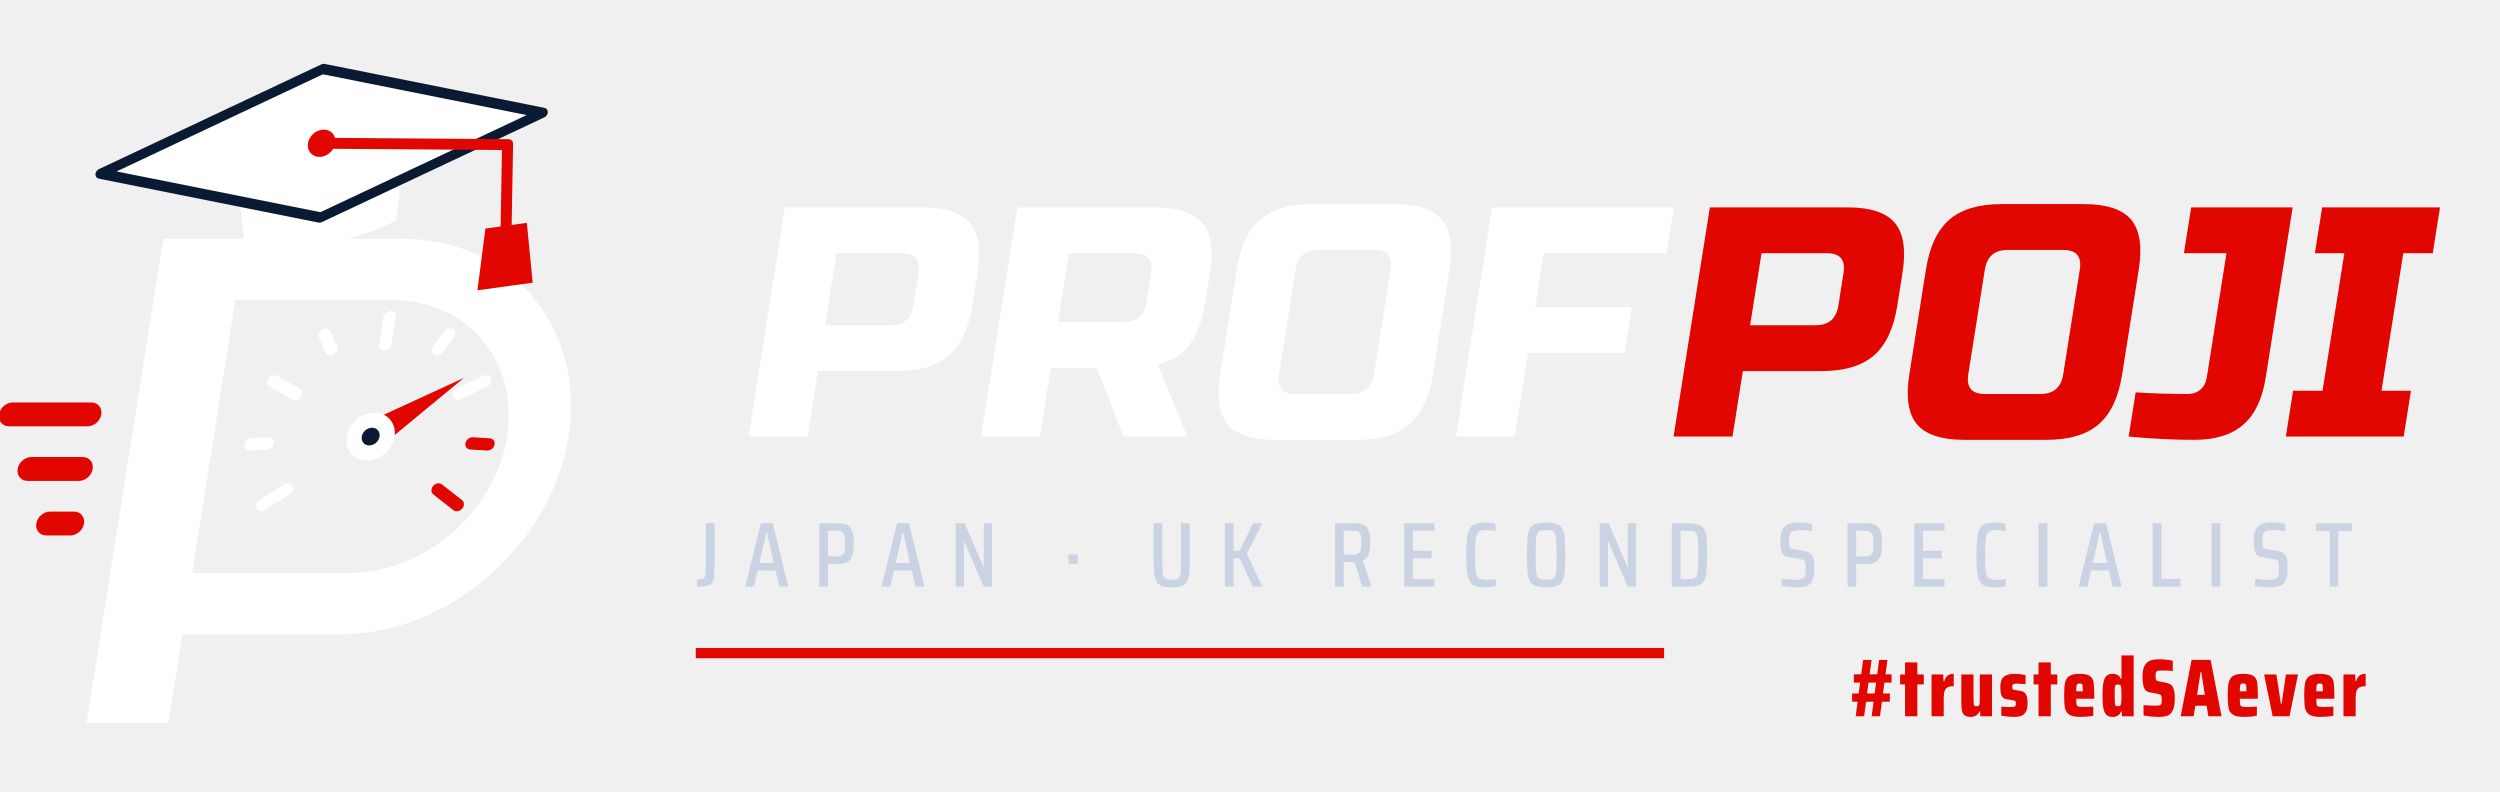
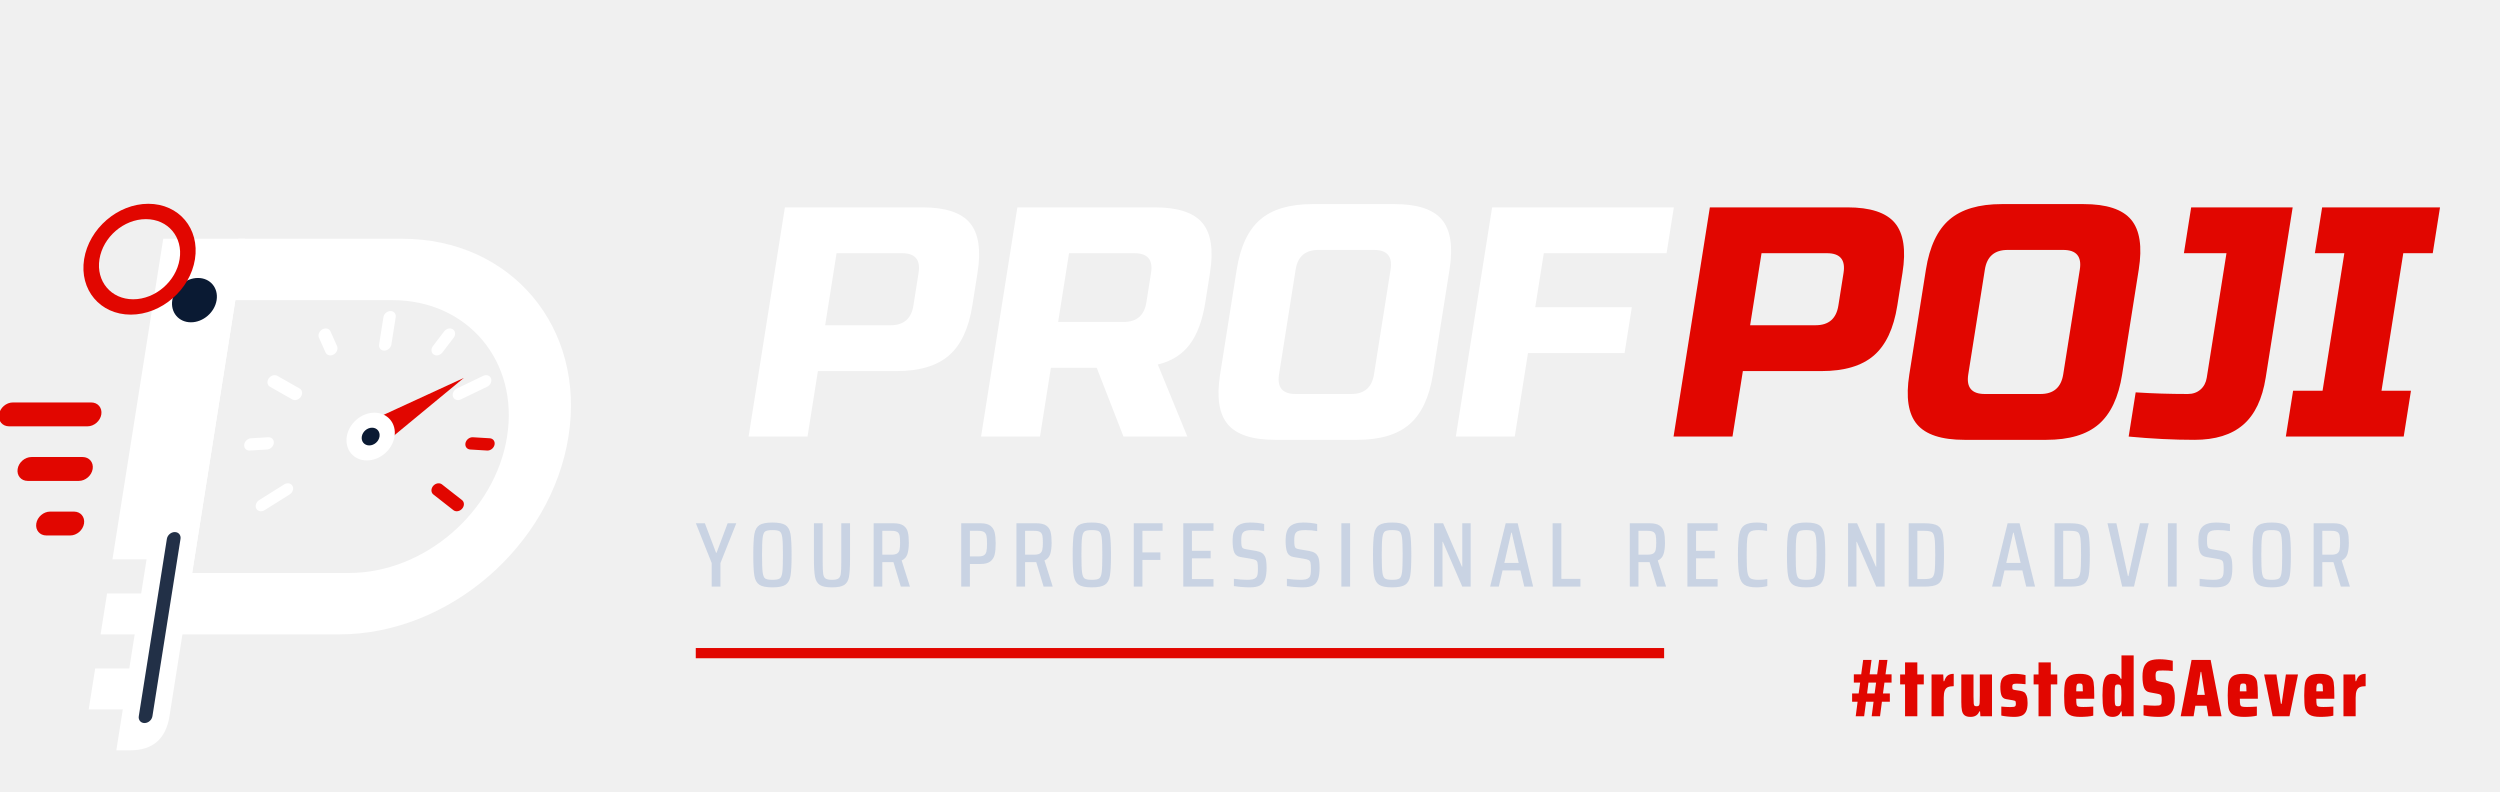
<svg xmlns="http://www.w3.org/2000/svg" viewBox="0 0 733 232" width="733" height="232">
  <g transform="translate(10 6)">
    <g transform="skewX(-9) translate(18 0)">
      <rect x="-10" y="112" width="30" height="7" rx="3.5" fill="#E10600" />
      <rect x="-2" y="128" width="22" height="7" rx="3.5" fill="#E10600" />
      <rect x="6" y="144" width="14" height="7" rx="3.5" fill="#E10600" />
-       <path d="M30,64 H100 A58,58 0 0 1 100,180 H54 V206 H30 Z M54,82 V162 H100 A40,40 0 0 0 100,82 Z" fill="#FFFFFF" fill-rule="evenodd" />
+       <path d="M52,64 H100 A58,58 0 0 1 100,180 H52 Z M54,82 V162 H100 A40,40 0 0 0 100,82 Z" fill="#FFFFFF" fill-rule="evenodd" />
+       <path d="M30,64 H54 V204 Q54,214 44,214 H40 V202 H30 V190 H40 V180 H30 V168 H40 V158 H30 Z" fill="#FFFFFF" />
+       <rect x="45" y="150" width="4" height="56" rx="2" fill="#0A1A33" opacity=".9" />
+       <circle cx="42" cy="82" r="6.5" fill="#0A1A33" />
+       <circle cx="24" cy="70" r="14" fill="none" stroke="#E10600" stroke-width="4.5" />
      <line x1="77.9" y1="137.5" x2="71.3" y2="142.1" stroke="#FFFFFF" stroke-width="3.6" stroke-linecap="round" />
      <line x1="70.1" y1="124.0" x2="65.1" y2="124.3" stroke="#FFFFFF" stroke-width="3.6" stroke-linecap="round" />
      <line x1="76.1" y1="109.5" x2="69.0" y2="105.8" stroke="#FFFFFF" stroke-width="3.6" stroke-linecap="round" />
      <line x1="84.4" y1="96.4" x2="81.8" y2="92.1" stroke="#FFFFFF" stroke-width="3.6" stroke-linecap="round" />
      <line x1="100.0" y1="95.0" x2="100.0" y2="87.0" stroke="#FFFFFF" stroke-width="3.6" stroke-linecap="round" />
      <line x1="115.6" y1="96.4" x2="118.2" y2="92.1" stroke="#FFFFFF" stroke-width="3.6" stroke-linecap="round" />
      <line x1="123.9" y1="109.5" x2="131.0" y2="105.8" stroke="#FFFFFF" stroke-width="3.6" stroke-linecap="round" />
      <line x1="129.9" y1="124.0" x2="134.9" y2="124.3" stroke="#E10600" stroke-width="3.6" stroke-linecap="round" />
      <line x1="122.1" y1="137.5" x2="128.7" y2="142.1" stroke="#E10600" stroke-width="3.6" stroke-linecap="round" />
      <path d="M102.6,125.7 L124.6,104.8 L97.4,118.3 Z" fill="#E10600" />
      <circle cx="100" cy="122" r="7" fill="#FFFFFF" />
      <circle cx="100" cy="122" r="2.6" fill="#0A1A33" />
-       <g transform="rotate(-8 72 36)">
-         <path d="M48,44 L96,44 L94,62 Q72,70 50,62 Z" fill="#FFFFFF" />
-         <path d="M8,36 L72,14 L136,36 L72,58 Z" fill="#FFFFFF" stroke="#0A1A33" stroke-width="3" stroke-linejoin="round" />
-         <circle cx="72" cy="36" r="4" fill="#E10600" />
-         <path d="M72,36 L126,44 L126,70" fill="none" stroke="#E10600" stroke-width="3.2" stroke-linecap="round" stroke-linejoin="round" />
-         <path d="M120,68 L132,68 L134,86 L118,86 Z" fill="#E10600" />
-       </g>
    </g>
  </g>
  <g transform="skewX(-9) translate(34 0)">
    <path d="M205.76 60.8H246.08Q256.16 60.8 260.72 65.36Q265.28 69.92 265.28 80.0V89.6Q265.28 99.68 260.72 104.24Q256.16 108.8 246.08 108.8H223.04V128.0H205.76ZM248.0 80.0Q248.0 74.24 242.24 74.24H223.04V95.36H242.24Q248.0 95.36 248.0 89.6ZM273.92 60.8H314.24Q324.32 60.8 328.88 65.36Q333.44 69.92 333.44 80.0V88.64Q333.44 96.608 330.8 101.024Q328.16 105.44 322.4 106.88L334.4 128.0H315.68L304.64 107.84H291.2V128.0H273.92ZM316.16 80.0Q316.16 74.24 310.4 74.24H291.2V94.4H310.4Q316.16 94.4 316.16 88.64ZM386.24 79.04Q386.24 73.28 380.48 73.28H364.16Q358.4 73.28 358.4 79.04V109.76Q358.4 115.52 364.16 115.52H380.48Q386.24 115.52 386.24 109.76ZM403.52 109.76Q403.52 119.84 398.96 124.4Q394.4 128.96 384.32 128.96H360.32Q350.24 128.96 345.68 124.4Q341.12 119.84 341.12 109.76V79.04Q341.12 68.96 345.68 64.4Q350.24 59.84 360.32 59.84H384.32Q394.4 59.84 398.96 64.4Q403.52 68.96 403.52 79.04ZM430.4 128.0H413.12V60.8H466.4V74.24H430.4V90.08H458.72V103.52H430.4Z" fill="#FFFFFF" />
    <path d="M476.96 60.8H517.28Q527.36 60.8 531.92 65.36Q536.48 69.92 536.48 80.0V89.6Q536.48 99.68 531.92 104.24Q527.36 108.8 517.28 108.8H494.24V128.0H476.96ZM519.2 80.0Q519.2 74.24 513.44 74.24H494.24V95.36H513.44Q519.2 95.36 519.2 89.6ZM588.32 79.04Q588.32 73.28 582.56 73.28H566.24Q560.48 73.28 560.48 79.04V109.76Q560.48 115.52 566.24 115.52H582.56Q588.32 115.52 588.32 109.76ZM605.6 109.76Q605.6 119.84 601.04 124.4Q596.48 128.96 586.4 128.96H562.4Q552.32 128.96 547.76 124.4Q543.2 119.84 543.2 109.76V79.04Q543.2 68.96 547.76 64.4Q552.32 59.84 562.4 59.84H586.4Q596.48 59.84 601.04 64.4Q605.6 68.96 605.6 79.04ZM610.4 128.0V115.04Q617.888 115.52 625.76 115.52Q627.968 115.52 629.264 114.224Q630.56 112.928 630.56 110.72V74.24H618.08V60.8H647.84V110.72Q647.84 120.128 643.424 124.544Q639.008 128.96 629.84 128.96Q620.672 128.96 610.4 128.0ZM691.04 128.0H656.48V114.56H665.12V74.24H656.48V60.8H691.04V74.24H682.4V114.56H691.04Z" fill="#E10600" />
  </g>
-   <path d="M206.943 165.547V153.424H209.508V164.737Q209.508 168.463 209.238 169.813Q208.968 171.163 207.996 171.568Q207.024 171.973 204.378 172.0V169.894Q205.755 169.867 206.227 169.637Q206.7 169.408 206.822 168.625Q206.943 167.842 206.943 165.547ZM228.525 172.0 227.391 167.248H222.153L221.046 172.0H218.508L223.071 153.424H226.581L231.117 172.0ZM224.853 156.178H224.691L222.666 165.061H226.878ZM240.225 153.424H245.922Q247.812 153.424 248.771 154.153Q249.729 154.882 250.026 156.124Q250.323 157.366 250.323 159.391Q250.323 161.362 250.026 162.604Q249.729 163.846 248.771 164.602Q247.812 165.358 245.895 165.358H242.763V172.0H240.225ZM245.247 163.144Q246.381 163.144 246.921 162.779Q247.461 162.415 247.623 161.659Q247.785 160.903 247.785 159.391Q247.785 157.852 247.623 157.109Q247.461 156.367 246.935 156.002Q246.408 155.638 245.247 155.638H242.763V163.144ZM268.476 172.0 267.342 167.248H262.104L260.997 172.0H258.459L263.022 153.424H266.532L271.068 172.0ZM264.804 156.178H264.642L262.617 165.061H266.829ZM288.438 172.0 282.741 158.851H282.633V172.0H280.176V153.424H282.822L288.33 166.141H288.438V153.424H290.895V172.0ZM313.296 165.304V162.55H315.996V165.304ZM348.819 153.424V163.873Q348.819 167.518 348.509 169.165Q348.198 170.812 347.105 171.514Q346.011 172.216 343.527 172.216Q341.07 172.216 339.977 171.514Q338.883 170.812 338.559 169.151Q338.235 167.491 338.235 163.873V153.424H340.8V164.872Q340.8 167.275 340.949 168.261Q341.097 169.246 341.651 169.624Q342.204 170.002 343.527 170.002Q344.85 170.002 345.404 169.624Q345.957 169.246 346.106 168.261Q346.254 167.275 346.254 164.872V153.424ZM367.35 172.0 363.462 163.684H361.68V172.0H359.142V153.424H361.68V161.47H363.462L367.404 153.424H370.077L365.568 162.388L370.131 172.0ZM399.39 172.0 397.23 164.818H397.068H393.963V172.0H391.425V153.424H397.284Q399.201 153.424 400.173 154.113Q401.145 154.801 401.442 155.989Q401.739 157.177 401.739 159.121Q401.739 161.146 401.321 162.456Q400.902 163.765 399.633 164.332L402.063 172.0ZM399.174 159.121Q399.174 157.717 399.026 157.015Q398.877 156.313 398.351 155.976Q397.824 155.638 396.663 155.638H393.963V162.631H396.636Q397.77 162.631 398.31 162.28Q398.85 161.929 399.012 161.214Q399.174 160.498 399.174 159.121ZM411.711 172.0V153.424H420.567V155.638H414.249V161.497H419.73V163.711H414.249V169.786H420.567V172.0ZM435.453 172.216Q432.969 172.216 431.835 171.46Q430.701 170.704 430.31 168.774Q429.918 166.843 429.918 162.712Q429.918 158.608 430.31 156.678Q430.701 154.747 431.849 153.978Q432.996 153.208 435.453 153.208Q436.263 153.208 437.114 153.316Q437.964 153.424 438.477 153.613V155.665Q437.046 155.422 435.966 155.422Q434.238 155.422 433.563 155.881Q432.888 156.34 432.686 157.744Q432.483 159.148 432.483 162.712Q432.483 166.276 432.686 167.68Q432.888 169.084 433.563 169.543Q434.238 170.002 435.966 170.002Q437.478 170.002 438.531 169.759V171.838Q437.964 172.0 437.087 172.108Q436.209 172.216 435.453 172.216ZM447.694 162.712Q447.694 158.419 448.018 156.57Q448.342 154.72 449.489 153.964Q450.637 153.208 453.31 153.208Q455.983 153.208 457.13 153.964Q458.278 154.72 458.602 156.57Q458.926 158.419 458.926 162.712Q458.926 167.005 458.602 168.855Q458.278 170.704 457.13 171.46Q455.983 172.216 453.31 172.216Q450.637 172.216 449.489 171.46Q448.342 170.704 448.018 168.855Q447.694 167.005 447.694 162.712ZM456.388 162.712Q456.388 159.013 456.199 157.596Q456.01 156.178 455.429 155.8Q454.849 155.422 453.31 155.422Q451.771 155.422 451.204 155.8Q450.637 156.178 450.448 157.582Q450.259 158.986 450.259 162.712Q450.259 166.438 450.448 167.842Q450.637 169.246 451.204 169.624Q451.771 170.002 453.31 170.002Q454.849 170.002 455.429 169.624Q456.01 169.246 456.199 167.829Q456.388 166.411 456.388 162.712ZM477.268 172.0 471.571 158.851H471.463V172.0H469.006V153.424H471.652L477.16 166.141H477.268V153.424H479.725V172.0ZM490.183 153.424H494.773Q497.527 153.424 498.701 154.153Q499.876 154.882 500.2 156.678Q500.524 158.473 500.524 162.712Q500.524 166.951 500.2 168.746Q499.876 170.542 498.701 171.271Q497.527 172.0 494.773 172.0H490.183ZM494.719 169.786Q496.339 169.786 496.946 169.421Q497.554 169.057 497.756 167.694Q497.959 166.33 497.959 162.712Q497.959 159.121 497.756 157.744Q497.554 156.367 496.946 156.002Q496.339 155.638 494.719 155.638H492.721V169.786ZM522.385 171.838V169.705Q524.707 170.002 526.3 170.002Q527.326 170.002 527.933 169.853Q528.541 169.705 528.892 169.354Q529.216 169.03 529.324 168.436Q529.432 167.842 529.432 166.87Q529.432 165.547 529.31 164.993Q529.189 164.44 528.77 164.21Q528.352 163.981 527.326 163.819L524.41 163.333Q522.952 163.09 522.479 161.942Q522.007 160.795 522.007 158.473Q522.007 155.557 523.262 154.382Q524.518 153.208 527.137 153.208Q528.271 153.208 529.418 153.329Q530.566 153.451 531.268 153.64V155.719Q529.54 155.422 527.758 155.422Q526.651 155.422 526.03 155.584Q525.409 155.746 525.085 156.097Q524.761 156.448 524.653 156.988Q524.545 157.528 524.545 158.419Q524.545 159.553 524.653 160.053Q524.761 160.552 525.071 160.755Q525.382 160.957 526.111 161.065L528.865 161.524Q529.945 161.713 530.606 162.132Q531.268 162.55 531.646 163.522Q531.97 164.44 531.97 166.573Q531.97 168.76 531.47 169.988Q530.971 171.217 529.918 171.716Q528.865 172.216 527.056 172.216Q525.976 172.216 524.68 172.108Q523.384 172.0 522.385 171.838ZM541.699 153.424H547.396Q549.286 153.424 550.244 154.153Q551.203 154.882 551.5 156.124Q551.797 157.366 551.797 159.391Q551.797 161.362 551.5 162.604Q551.203 163.846 550.244 164.602Q549.286 165.358 547.369 165.358H544.237V172.0H541.699ZM546.721 163.144Q547.855 163.144 548.395 162.779Q548.935 162.415 549.097 161.659Q549.259 160.903 549.259 159.391Q549.259 157.852 549.097 157.109Q548.935 156.367 548.408 156.002Q547.882 155.638 546.721 155.638H544.237V163.144ZM561.283 172.0V153.424H570.139V155.638H563.821V161.497H569.302V163.711H563.821V169.786H570.139V172.0ZM585.025 172.216Q582.541 172.216 581.407 171.46Q580.273 170.704 579.881 168.774Q579.49 166.843 579.49 162.712Q579.49 158.608 579.881 156.678Q580.273 154.747 581.42 153.978Q582.568 153.208 585.025 153.208Q585.835 153.208 586.685 153.316Q587.536 153.424 588.049 153.613V155.665Q586.618 155.422 585.538 155.422Q583.81 155.422 583.135 155.881Q582.46 156.34 582.257 157.744Q582.055 159.148 582.055 162.712Q582.055 166.276 582.257 167.68Q582.46 169.084 583.135 169.543Q583.81 170.002 585.538 170.002Q587.05 170.002 588.103 169.759V171.838Q587.536 172.0 586.658 172.108Q585.781 172.216 585.025 172.216ZM597.724 172.0V153.424H600.289V172.0ZM619.468 172.0 618.334 167.248H613.096L611.989 172.0H609.451L614.014 153.424H617.524L622.06 172.0ZM615.796 156.178H615.634L613.609 165.061H617.821ZM631.168 172.0V153.424H633.733V169.732H639.322V172.0ZM648.457 172.0V153.424H651.022V172.0ZM661.156 171.838V169.705Q663.478 170.002 665.071 170.002Q666.097 170.002 666.704 169.853Q667.312 169.705 667.663 169.354Q667.987 169.03 668.095 168.436Q668.203 167.842 668.203 166.87Q668.203 165.547 668.081 164.993Q667.96 164.44 667.541 164.21Q667.123 163.981 666.097 163.819L663.181 163.333Q661.723 163.09 661.25 161.942Q660.778 160.795 660.778 158.473Q660.778 155.557 662.033 154.382Q663.289 153.208 665.908 153.208Q667.042 153.208 668.189 153.329Q669.337 153.451 670.039 153.64V155.719Q668.311 155.422 666.529 155.422Q665.422 155.422 664.801 155.584Q664.18 155.746 663.856 156.097Q663.532 156.448 663.424 156.988Q663.316 157.528 663.316 158.419Q663.316 159.553 663.424 160.053Q663.532 160.552 663.842 160.755Q664.153 160.957 664.882 161.065L667.636 161.524Q668.716 161.713 669.377 162.132Q670.039 162.55 670.417 163.522Q670.741 164.44 670.741 166.573Q670.741 168.76 670.241 169.988Q669.742 171.217 668.689 171.716Q667.636 172.216 665.827 172.216Q664.747 172.216 663.451 172.108Q662.155 172.0 661.156 171.838ZM683.062 172.0V155.692H679.12V153.424H689.542V155.692H685.6V172.0Z" fill="#C9D3E3" />
+   <path d="M208.671 172.0V165.088L204.027 153.424H206.673L209.94 162.064H210.102L213.342 153.424H215.88L211.236 165.088V172.0ZM220.863 162.712Q220.863 158.419 221.187 156.57Q221.511 154.72 222.658 153.964Q223.806 153.208 226.479 153.208Q229.152 153.208 230.299 153.964Q231.447 154.72 231.771 156.57Q232.095 158.419 232.095 162.712Q232.095 167.005 231.771 168.855Q231.447 170.704 230.299 171.46Q229.152 172.216 226.479 172.216Q223.806 172.216 222.658 171.46Q221.511 170.704 221.187 168.855Q220.863 167.005 220.863 162.712ZM229.557 162.712Q229.557 159.013 229.368 157.596Q229.179 156.178 228.598 155.8Q228.018 155.422 226.479 155.422Q224.94 155.422 224.373 155.8Q223.806 156.178 223.617 157.582Q223.428 158.986 223.428 162.712Q223.428 166.438 223.617 167.842Q223.806 169.246 224.373 169.624Q224.94 170.002 226.479 170.002Q228.018 170.002 228.598 169.624Q229.179 169.246 229.368 167.829Q229.557 166.411 229.557 162.712ZM249.228 153.424V163.873Q249.228 167.518 248.917 169.165Q248.607 170.812 247.513 171.514Q246.42 172.216 243.936 172.216Q241.479 172.216 240.385 171.514Q239.292 170.812 238.968 169.151Q238.644 167.491 238.644 163.873V153.424H241.209V164.872Q241.209 167.275 241.357 168.261Q241.506 169.246 242.059 169.624Q242.613 170.002 243.936 170.002Q245.259 170.002 245.812 169.624Q246.366 169.246 246.514 168.261Q246.663 167.275 246.663 164.872V153.424ZM264.12 172.0 261.96 164.818H261.798H258.693V172.0H256.155V153.424H262.014Q263.931 153.424 264.903 154.113Q265.875 154.801 266.172 155.989Q266.469 157.177 266.469 159.121Q266.469 161.146 266.05 162.456Q265.632 163.765 264.363 164.332L266.793 172.0ZM263.904 159.121Q263.904 157.717 263.755 157.015Q263.607 156.313 263.08 155.976Q262.554 155.638 261.393 155.638H258.693V162.631H261.366Q262.5 162.631 263.04 162.28Q263.58 161.929 263.742 161.214Q263.904 160.498 263.904 159.121ZM281.834 153.424H287.531Q289.421 153.424 290.38 154.153Q291.338 154.882 291.635 156.124Q291.932 157.366 291.932 159.391Q291.932 161.362 291.635 162.604Q291.338 163.846 290.38 164.602Q289.421 165.358 287.504 165.358H284.372V172.0H281.834ZM286.856 163.144Q287.99 163.144 288.53 162.779Q289.07 162.415 289.232 161.659Q289.394 160.903 289.394 159.391Q289.394 157.852 289.232 157.109Q289.07 156.367 288.544 156.002Q288.017 155.638 286.856 155.638H284.372V163.144ZM305.987 172.0 303.827 164.818H303.665H300.56V172.0H298.022V153.424H303.881Q305.798 153.424 306.77 154.113Q307.742 154.801 308.039 155.989Q308.336 157.177 308.336 159.121Q308.336 161.146 307.918 162.456Q307.499 163.765 306.23 164.332L308.66 172.0ZM305.771 159.121Q305.771 157.717 305.623 157.015Q305.474 156.313 304.948 155.976Q304.421 155.638 303.26 155.638H300.56V162.631H303.233Q304.367 162.631 304.907 162.28Q305.447 161.929 305.609 161.214Q305.771 160.498 305.771 159.121ZM314.507 162.712Q314.507 158.419 314.831 156.57Q315.155 154.72 316.302 153.964Q317.45 153.208 320.123 153.208Q322.796 153.208 323.943 153.964Q325.091 154.72 325.415 156.57Q325.739 158.419 325.739 162.712Q325.739 167.005 325.415 168.855Q325.091 170.704 323.943 171.46Q322.796 172.216 320.123 172.216Q317.45 172.216 316.302 171.46Q315.155 170.704 314.831 168.855Q314.507 167.005 314.507 162.712ZM323.201 162.712Q323.201 159.013 323.012 157.596Q322.823 156.178 322.242 155.8Q321.662 155.422 320.123 155.422Q318.584 155.422 318.017 155.8Q317.45 156.178 317.261 157.582Q317.072 158.986 317.072 162.712Q317.072 166.438 317.261 167.842Q317.45 169.246 318.017 169.624Q318.584 170.002 320.123 170.002Q321.662 170.002 322.242 169.624Q322.823 169.246 323.012 167.829Q323.201 166.411 323.201 162.712ZM332.423 172.0V153.424H340.874V155.638H334.961V161.956H340.226V164.17H334.961V172.0ZM346.937 172.0V153.424H355.793V155.638H349.475V161.497H354.956V163.711H349.475V169.786H355.793V172.0ZM361.774 171.838V169.705Q364.096 170.002 365.689 170.002Q366.715 170.002 367.323 169.853Q367.93 169.705 368.281 169.354Q368.605 169.03 368.713 168.436Q368.821 167.842 368.821 166.87Q368.821 165.547 368.7 164.993Q368.578 164.44 368.16 164.21Q367.741 163.981 366.715 163.819L363.799 163.333Q362.341 163.09 361.869 161.942Q361.396 160.795 361.396 158.473Q361.396 155.557 362.652 154.382Q363.907 153.208 366.526 153.208Q367.66 153.208 368.808 153.329Q369.955 153.451 370.657 153.64V155.719Q368.929 155.422 367.147 155.422Q366.04 155.422 365.419 155.584Q364.798 155.746 364.474 156.097Q364.15 156.448 364.042 156.988Q363.934 157.528 363.934 158.419Q363.934 159.553 364.042 160.053Q364.15 160.552 364.461 160.755Q364.771 160.957 365.5 161.065L368.254 161.524Q369.334 161.713 369.996 162.132Q370.657 162.55 371.035 163.522Q371.359 164.44 371.359 166.573Q371.359 168.76 370.86 169.988Q370.36 171.217 369.307 171.716Q368.254 172.216 366.445 172.216Q365.365 172.216 364.069 172.108Q362.773 172.0 361.774 171.838ZM377.314 171.838V169.705Q379.636 170.002 381.229 170.002Q382.255 170.002 382.863 169.853Q383.47 169.705 383.821 169.354Q384.145 169.03 384.253 168.436Q384.361 167.842 384.361 166.87Q384.361 165.547 384.24 164.993Q384.118 164.44 383.7 164.21Q383.281 163.981 382.255 163.819L379.339 163.333Q377.881 163.09 377.409 161.942Q376.936 160.795 376.936 158.473Q376.936 155.557 378.192 154.382Q379.447 153.208 382.066 153.208Q383.2 153.208 384.348 153.329Q385.495 153.451 386.197 153.64V155.719Q384.469 155.422 382.687 155.422Q381.58 155.422 380.959 155.584Q380.338 155.746 380.014 156.097Q379.69 156.448 379.582 156.988Q379.474 157.528 379.474 158.419Q379.474 159.553 379.582 160.053Q379.69 160.552 380.001 160.755Q380.311 160.957 381.04 161.065L383.794 161.524Q384.874 161.713 385.536 162.132Q386.197 162.55 386.575 163.522Q386.899 164.44 386.899 166.573Q386.899 168.76 386.4 169.988Q385.9 171.217 384.847 171.716Q383.794 172.216 381.985 172.216Q380.905 172.216 379.609 172.108Q378.313 172.0 377.314 171.838ZM393.286 172.0V153.424H395.851V172.0ZM402.562 162.712Q402.562 158.419 402.886 156.57Q403.21 154.72 404.357 153.964Q405.505 153.208 408.178 153.208Q410.851 153.208 411.998 153.964Q413.146 154.72 413.47 156.57Q413.794 158.419 413.794 162.712Q413.794 167.005 413.47 168.855Q413.146 170.704 411.998 171.46Q410.851 172.216 408.178 172.216Q405.505 172.216 404.357 171.46Q403.21 170.704 402.886 168.855Q402.562 167.005 402.562 162.712ZM411.256 162.712Q411.256 159.013 411.067 157.596Q410.878 156.178 410.297 155.8Q409.717 155.422 408.178 155.422Q406.639 155.422 406.072 155.8Q405.505 156.178 405.316 157.582Q405.127 158.986 405.127 162.712Q405.127 166.438 405.316 167.842Q405.505 169.246 406.072 169.624Q406.639 170.002 408.178 170.002Q409.717 170.002 410.297 169.624Q410.878 169.246 411.067 167.829Q411.256 166.411 411.256 162.712ZM428.74 172.0 423.043 158.851H422.935V172.0H420.478V153.424H423.124L428.632 166.141H428.74V153.424H431.197V172.0ZM446.926 172.0 445.792 167.248H440.554L439.447 172.0H436.909L441.472 153.424H444.982L449.518 172.0ZM443.254 156.178H443.092L441.067 165.061H445.279ZM455.229 172.0V153.424H457.794V169.732H463.383V172.0ZM485.823 172.0 483.663 164.818H483.501H480.396V172.0H477.858V153.424H483.717Q485.634 153.424 486.606 154.113Q487.578 154.801 487.875 155.989Q488.172 157.177 488.172 159.121Q488.172 161.146 487.754 162.456Q487.335 163.765 486.066 164.332L488.496 172.0ZM485.607 159.121Q485.607 157.717 485.459 157.015Q485.31 156.313 484.784 155.976Q484.257 155.638 483.096 155.638H480.396V162.631H483.069Q484.203 162.631 484.743 162.28Q485.283 161.929 485.445 161.214Q485.607 160.498 485.607 159.121ZM494.748 172.0V153.424H503.604V155.638H497.286V161.497H502.767V163.711H497.286V169.786H503.604V172.0ZM515.094 172.216Q512.61 172.216 511.476 171.46Q510.342 170.704 509.95 168.774Q509.559 166.843 509.559 162.712Q509.559 158.608 509.95 156.678Q510.342 154.747 511.489 153.978Q512.637 153.208 515.094 153.208Q515.904 153.208 516.754 153.316Q517.605 153.424 518.118 153.613V155.665Q516.687 155.422 515.607 155.422Q513.879 155.422 513.204 155.881Q512.529 156.34 512.326 157.744Q512.124 159.148 512.124 162.712Q512.124 166.276 512.326 167.68Q512.529 169.084 513.204 169.543Q513.879 170.002 515.607 170.002Q517.119 170.002 518.172 169.759V171.838Q517.605 172.0 516.727 172.108Q515.85 172.216 515.094 172.216ZM523.938 162.712Q523.938 158.419 524.262 156.57Q524.586 154.72 525.733 153.964Q526.881 153.208 529.554 153.208Q532.227 153.208 533.374 153.964Q534.522 154.72 534.846 156.57Q535.17 158.419 535.17 162.712Q535.17 167.005 534.846 168.855Q534.522 170.704 533.374 171.46Q532.227 172.216 529.554 172.216Q526.881 172.216 525.733 171.46Q524.586 170.704 524.262 168.855Q523.938 167.005 523.938 162.712ZM532.632 162.712Q532.632 159.013 532.443 157.596Q532.254 156.178 531.673 155.8Q531.093 155.422 529.554 155.422Q528.015 155.422 527.448 155.8Q526.881 156.178 526.692 157.582Q526.503 158.986 526.503 162.712Q526.503 166.438 526.692 167.842Q526.881 169.246 527.448 169.624Q528.015 170.002 529.554 170.002Q531.093 170.002 531.673 169.624Q532.254 169.246 532.443 167.829Q532.632 166.411 532.632 162.712ZM550.115 172.0 544.418 158.851H544.31V172.0H541.853V153.424H544.499L550.007 166.141H550.115V153.424H552.572V172.0ZM559.634 153.424H564.224Q566.978 153.424 568.153 154.153Q569.327 154.882 569.651 156.678Q569.975 158.473 569.975 162.712Q569.975 166.951 569.651 168.746Q569.327 170.542 568.153 171.271Q566.978 172.0 564.224 172.0H559.634ZM564.17 169.786Q565.79 169.786 566.398 169.421Q567.005 169.057 567.208 167.694Q567.41 166.33 567.41 162.712Q567.41 159.121 567.208 157.744Q567.005 156.367 566.398 156.002Q565.79 155.638 564.17 155.638H562.172V169.786ZM594.089 172.0 592.955 167.248H587.717L586.61 172.0H584.072L588.635 153.424H592.145L596.681 172.0ZM590.417 156.178H590.255L588.23 165.061H592.442ZM602.393 153.424H606.983Q609.737 153.424 610.911 154.153Q612.086 154.882 612.41 156.678Q612.734 158.473 612.734 162.712Q612.734 166.951 612.41 168.746Q612.086 170.542 610.911 171.271Q609.737 172.0 606.983 172.0H602.393ZM606.929 169.786Q608.549 169.786 609.156 169.421Q609.764 169.057 609.966 167.694Q610.169 166.33 610.169 162.712Q610.169 159.121 609.966 157.744Q609.764 156.367 609.156 156.002Q608.549 155.638 606.929 155.638H604.931V169.786ZM622.226 172.0 617.906 153.424H620.525L623.9 168.895H624.062L627.437 153.424H630.002L625.682 172.0ZM635.632 172.0V153.424H638.197V172.0ZM644.935 171.838V169.705Q647.257 170.002 648.85 170.002Q649.876 170.002 650.484 169.853Q651.091 169.705 651.442 169.354Q651.766 169.03 651.874 168.436Q651.982 167.842 651.982 166.87Q651.982 165.547 651.861 164.993Q651.739 164.44 651.321 164.21Q650.902 163.981 649.876 163.819L646.96 163.333Q645.502 163.09 645.03 161.942Q644.557 160.795 644.557 158.473Q644.557 155.557 645.813 154.382Q647.068 153.208 649.687 153.208Q650.821 153.208 651.969 153.329Q653.116 153.451 653.818 153.64V155.719Q652.09 155.422 650.308 155.422Q649.201 155.422 648.58 155.584Q647.959 155.746 647.635 156.097Q647.311 156.448 647.203 156.988Q647.095 157.528 647.095 158.419Q647.095 159.553 647.203 160.053Q647.311 160.552 647.622 160.755Q647.932 160.957 648.661 161.065L651.415 161.524Q652.495 161.713 653.157 162.132Q653.818 162.55 654.196 163.522Q654.52 164.44 654.52 166.573Q654.52 168.76 654.021 169.988Q653.521 171.217 652.468 171.716Q651.415 172.216 649.606 172.216Q648.526 172.216 647.23 172.108Q645.934 172.0 644.935 171.838ZM660.448 162.712Q660.448 158.419 660.772 156.57Q661.096 154.72 662.244 153.964Q663.391 153.208 666.064 153.208Q668.737 153.208 669.885 153.964Q671.032 154.72 671.356 156.57Q671.68 158.419 671.68 162.712Q671.68 167.005 671.356 168.855Q671.032 170.704 669.885 171.46Q668.737 172.216 666.064 172.216Q663.391 172.216 662.244 171.46Q661.096 170.704 660.772 168.855Q660.448 167.005 660.448 162.712ZM669.142 162.712Q669.142 159.013 668.953 157.596Q668.764 156.178 668.184 155.8Q667.603 155.422 666.064 155.422Q664.525 155.422 663.958 155.8Q663.391 156.178 663.202 157.582Q663.013 158.986 663.013 162.712Q663.013 166.438 663.202 167.842Q663.391 169.246 663.958 169.624Q664.525 170.002 666.064 170.002Q667.603 170.002 668.184 169.624Q668.764 169.246 668.953 167.829Q669.142 166.411 669.142 162.712ZM686.329 172.0 684.169 164.818H684.007H680.902V172.0H678.364V153.424H684.223Q686.14 153.424 687.112 154.113Q688.084 154.801 688.381 155.989Q688.678 157.177 688.678 159.121Q688.678 161.146 688.26 162.456Q687.841 163.765 686.572 164.332L689.002 172.0ZM686.113 159.121Q686.113 157.717 685.965 157.015Q685.816 156.313 685.29 155.976Q684.763 155.638 683.602 155.638H680.902V162.631H683.575Q684.709 162.631 685.249 162.28Q685.789 161.929 685.951 161.214Q686.113 160.498 686.113 159.121Z" fill="#C9D3E3" />
  <rect x="204" y="190" width="283.92" height="3" fill="#E10600" />
  <path d="M548.776 210.0 549.328 205.752H547.12L546.568 210.0H544.096L544.648 205.752H543.04V203.328H544.96L545.392 200.136H543.544V197.712H545.704L546.28 193.488H548.728L548.176 197.712H550.384L550.96 193.488H553.408L552.832 197.712H554.608V200.136H552.52L552.088 203.328H554.104V205.752H551.776L551.224 210.0ZM550.072 200.136H547.84L547.432 203.328H549.64ZM558.56 210.0V200.664H557.12V197.76H558.56V194.208H562.16V197.76H564.056V200.664H562.16V210.0ZM566.328 197.76H569.76L569.856 199.728H570.048Q570.432 198.528 571.08 198.048Q571.728 197.568 572.832 197.568V201.192Q571.776 201.192 571.152 201.456Q570.528 201.72 570.216 202.452Q569.904 203.184 569.904 204.552V210.0H566.328ZM580.552 208.584H580.336Q579.712 210.192 577.744 210.192Q576.616 210.192 576.028 209.736Q575.44 209.28 575.248 208.38Q575.056 207.48 575.056 205.848V197.76H578.632V204.336Q578.632 205.728 578.692 206.256Q578.752 206.784 578.92 206.928Q579.088 207.072 579.544 207.072Q580.024 207.072 580.204 206.88Q580.384 206.688 580.432 206.112Q580.48 205.536 580.48 203.952V197.76H584.056V210.0H580.648ZM586.784 209.808V207.168Q588.416 207.312 589.376 207.312Q590.12 207.312 590.444 207.252Q590.768 207.192 590.912 207.0Q591.056 206.808 591.056 206.376Q591.056 205.92 590.996 205.74Q590.936 205.56 590.768 205.476Q590.6 205.392 590.168 205.32L588.2 204.984Q587.264 204.84 586.88 204.0Q586.496 203.16 586.496 201.312Q586.496 199.248 587.552 198.408Q588.608 197.568 590.624 197.568Q591.464 197.568 592.388 197.676Q593.312 197.784 593.888 197.952V200.616Q592.424 200.448 591.44 200.448Q590.816 200.448 590.516 200.52Q590.216 200.592 590.108 200.76Q590 200.928 590 201.312Q590 201.912 590.108 202.056Q590.216 202.2 590.72 202.296L592.4 202.56Q593.048 202.68 593.48 202.956Q593.912 203.232 594.2 203.976Q594.488 204.72 594.488 206.136Q594.488 207.744 594.02 208.632Q593.552 209.52 592.7 209.856Q591.848 210.192 590.552 210.192Q589.664 210.192 588.596 210.084Q587.528 209.976 586.784 209.808ZM597.696 210.0V200.664H596.256V197.76H597.696V194.208H601.296V197.76H603.192V200.664H601.296V210.0ZM614.032 204.864H608.752Q608.752 206.112 608.86 206.568Q608.968 207.024 609.364 207.156Q609.76 207.288 610.816 207.288Q612.136 207.288 613.744 207.168V209.832Q613.12 210.0 612.064 210.096Q611.008 210.192 609.976 210.192Q607.744 210.192 606.736 209.544Q605.728 208.896 605.464 207.648Q605.2 206.4 605.2 203.904Q605.2 201.432 605.476 200.16Q605.752 198.888 606.712 198.228Q607.672 197.568 609.736 197.568Q611.824 197.568 612.724 198.18Q613.624 198.792 613.828 199.992Q614.032 201.192 614.032 203.904ZM608.752 202.704H610.696Q610.696 201.576 610.636 201.12Q610.576 200.664 610.396 200.532Q610.216 200.4 609.736 200.4Q609.28 200.4 609.088 200.532Q608.896 200.664 608.824 201.132Q608.752 201.6 608.752 202.704ZM616.448 203.904Q616.448 201.456 616.724 200.1Q617 198.744 617.636 198.156Q618.272 197.568 619.424 197.568Q621.224 197.568 621.8 199.032H622.016V192.168H625.592V210.0H622.16L622.064 208.608H621.848Q621.56 209.472 620.912 209.832Q620.264 210.192 619.448 210.192Q618.296 210.192 617.66 209.652Q617.024 209.112 616.736 207.768Q616.448 206.424 616.448 203.904ZM621.896 206.352Q622.016 205.632 622.016 203.88Q622.016 202.176 621.92 201.576Q621.848 201.024 621.656 200.856Q621.464 200.688 621.008 200.688Q620.504 200.688 620.324 200.844Q620.144 201.0 620.084 201.612Q620.024 202.224 620.024 203.88Q620.024 205.536 620.084 206.148Q620.144 206.76 620.324 206.916Q620.504 207.072 621.008 207.072Q621.44 207.072 621.62 206.94Q621.8 206.808 621.896 206.352ZM628.488 209.76V206.736Q630.672 206.904 631.824 206.904Q632.616 206.904 633.0 206.844Q633.384 206.784 633.552 206.568Q633.72 206.4 633.768 206.112Q633.816 205.824 633.816 205.272Q633.816 204.48 633.732 204.144Q633.648 203.808 633.36 203.652Q633.072 203.496 632.376 203.376L630.288 202.992Q629.088 202.8 628.632 201.636Q628.176 200.472 628.176 198.36Q628.176 196.248 628.8 195.144Q629.424 194.04 630.48 193.668Q631.536 193.296 633.168 193.296Q634.992 193.296 637.056 193.728V196.752Q635.832 196.584 634.128 196.584Q633.312 196.584 632.928 196.632Q632.544 196.68 632.352 196.848Q632.16 196.992 632.088 197.304Q632.016 197.616 632.016 198.216Q632.016 198.864 632.076 199.152Q632.136 199.44 632.34 199.572Q632.544 199.704 633.024 199.8L634.992 200.16Q635.808 200.328 636.372 200.676Q636.936 201.024 637.272 201.912Q637.656 202.92 637.656 204.72Q637.656 207.096 637.068 208.284Q636.48 209.472 635.496 209.832Q634.512 210.192 632.904 210.192Q631.776 210.192 630.576 210.072Q629.376 209.952 628.488 209.76ZM647.488 210.0 646.984 206.928H643.672L643.168 210.0H639.376L642.568 193.488H648.16L651.352 210.0ZM645.4 196.992H645.232L644.176 203.736H646.456ZM662.0 204.864H656.72Q656.72 206.112 656.828 206.568Q656.936 207.024 657.332 207.156Q657.728 207.288 658.784 207.288Q660.104 207.288 661.712 207.168V209.832Q661.088 210.0 660.032 210.096Q658.976 210.192 657.944 210.192Q655.712 210.192 654.704 209.544Q653.696 208.896 653.432 207.648Q653.168 206.4 653.168 203.904Q653.168 201.432 653.444 200.16Q653.72 198.888 654.68 198.228Q655.64 197.568 657.704 197.568Q659.792 197.568 660.692 198.18Q661.592 198.792 661.796 199.992Q662.0 201.192 662.0 203.904ZM656.72 202.704H658.664Q658.664 201.576 658.604 201.12Q658.544 200.664 658.364 200.532Q658.184 200.4 657.704 200.4Q657.248 200.4 657.056 200.532Q656.864 200.664 656.792 201.132Q656.72 201.6 656.72 202.704ZM666.336 210.0 663.84 197.76H667.44L668.76 206.352H668.976L670.224 197.76H673.776L671.28 210.0ZM684.424 204.864H679.144Q679.144 206.112 679.252 206.568Q679.36 207.024 679.756 207.156Q680.152 207.288 681.208 207.288Q682.528 207.288 684.136 207.168V209.832Q683.512 210.0 682.456 210.096Q681.4 210.192 680.368 210.192Q678.136 210.192 677.128 209.544Q676.12 208.896 675.856 207.648Q675.592 206.4 675.592 203.904Q675.592 201.432 675.868 200.16Q676.144 198.888 677.104 198.228Q678.064 197.568 680.128 197.568Q682.216 197.568 683.116 198.18Q684.016 198.792 684.22 199.992Q684.424 201.192 684.424 203.904ZM679.144 202.704H681.088Q681.088 201.576 681.028 201.12Q680.968 200.664 680.788 200.532Q680.608 200.4 680.128 200.4Q679.672 200.4 679.48 200.532Q679.288 200.664 679.216 201.132Q679.144 201.6 679.144 202.704ZM687.104 197.76H690.536L690.632 199.728H690.824Q691.208 198.528 691.856 198.048Q692.504 197.568 693.608 197.568V201.192Q692.552 201.192 691.928 201.456Q691.304 201.72 690.992 202.452Q690.68 203.184 690.68 204.552V210.0H687.104Z" fill="#E10600" />
</svg>
